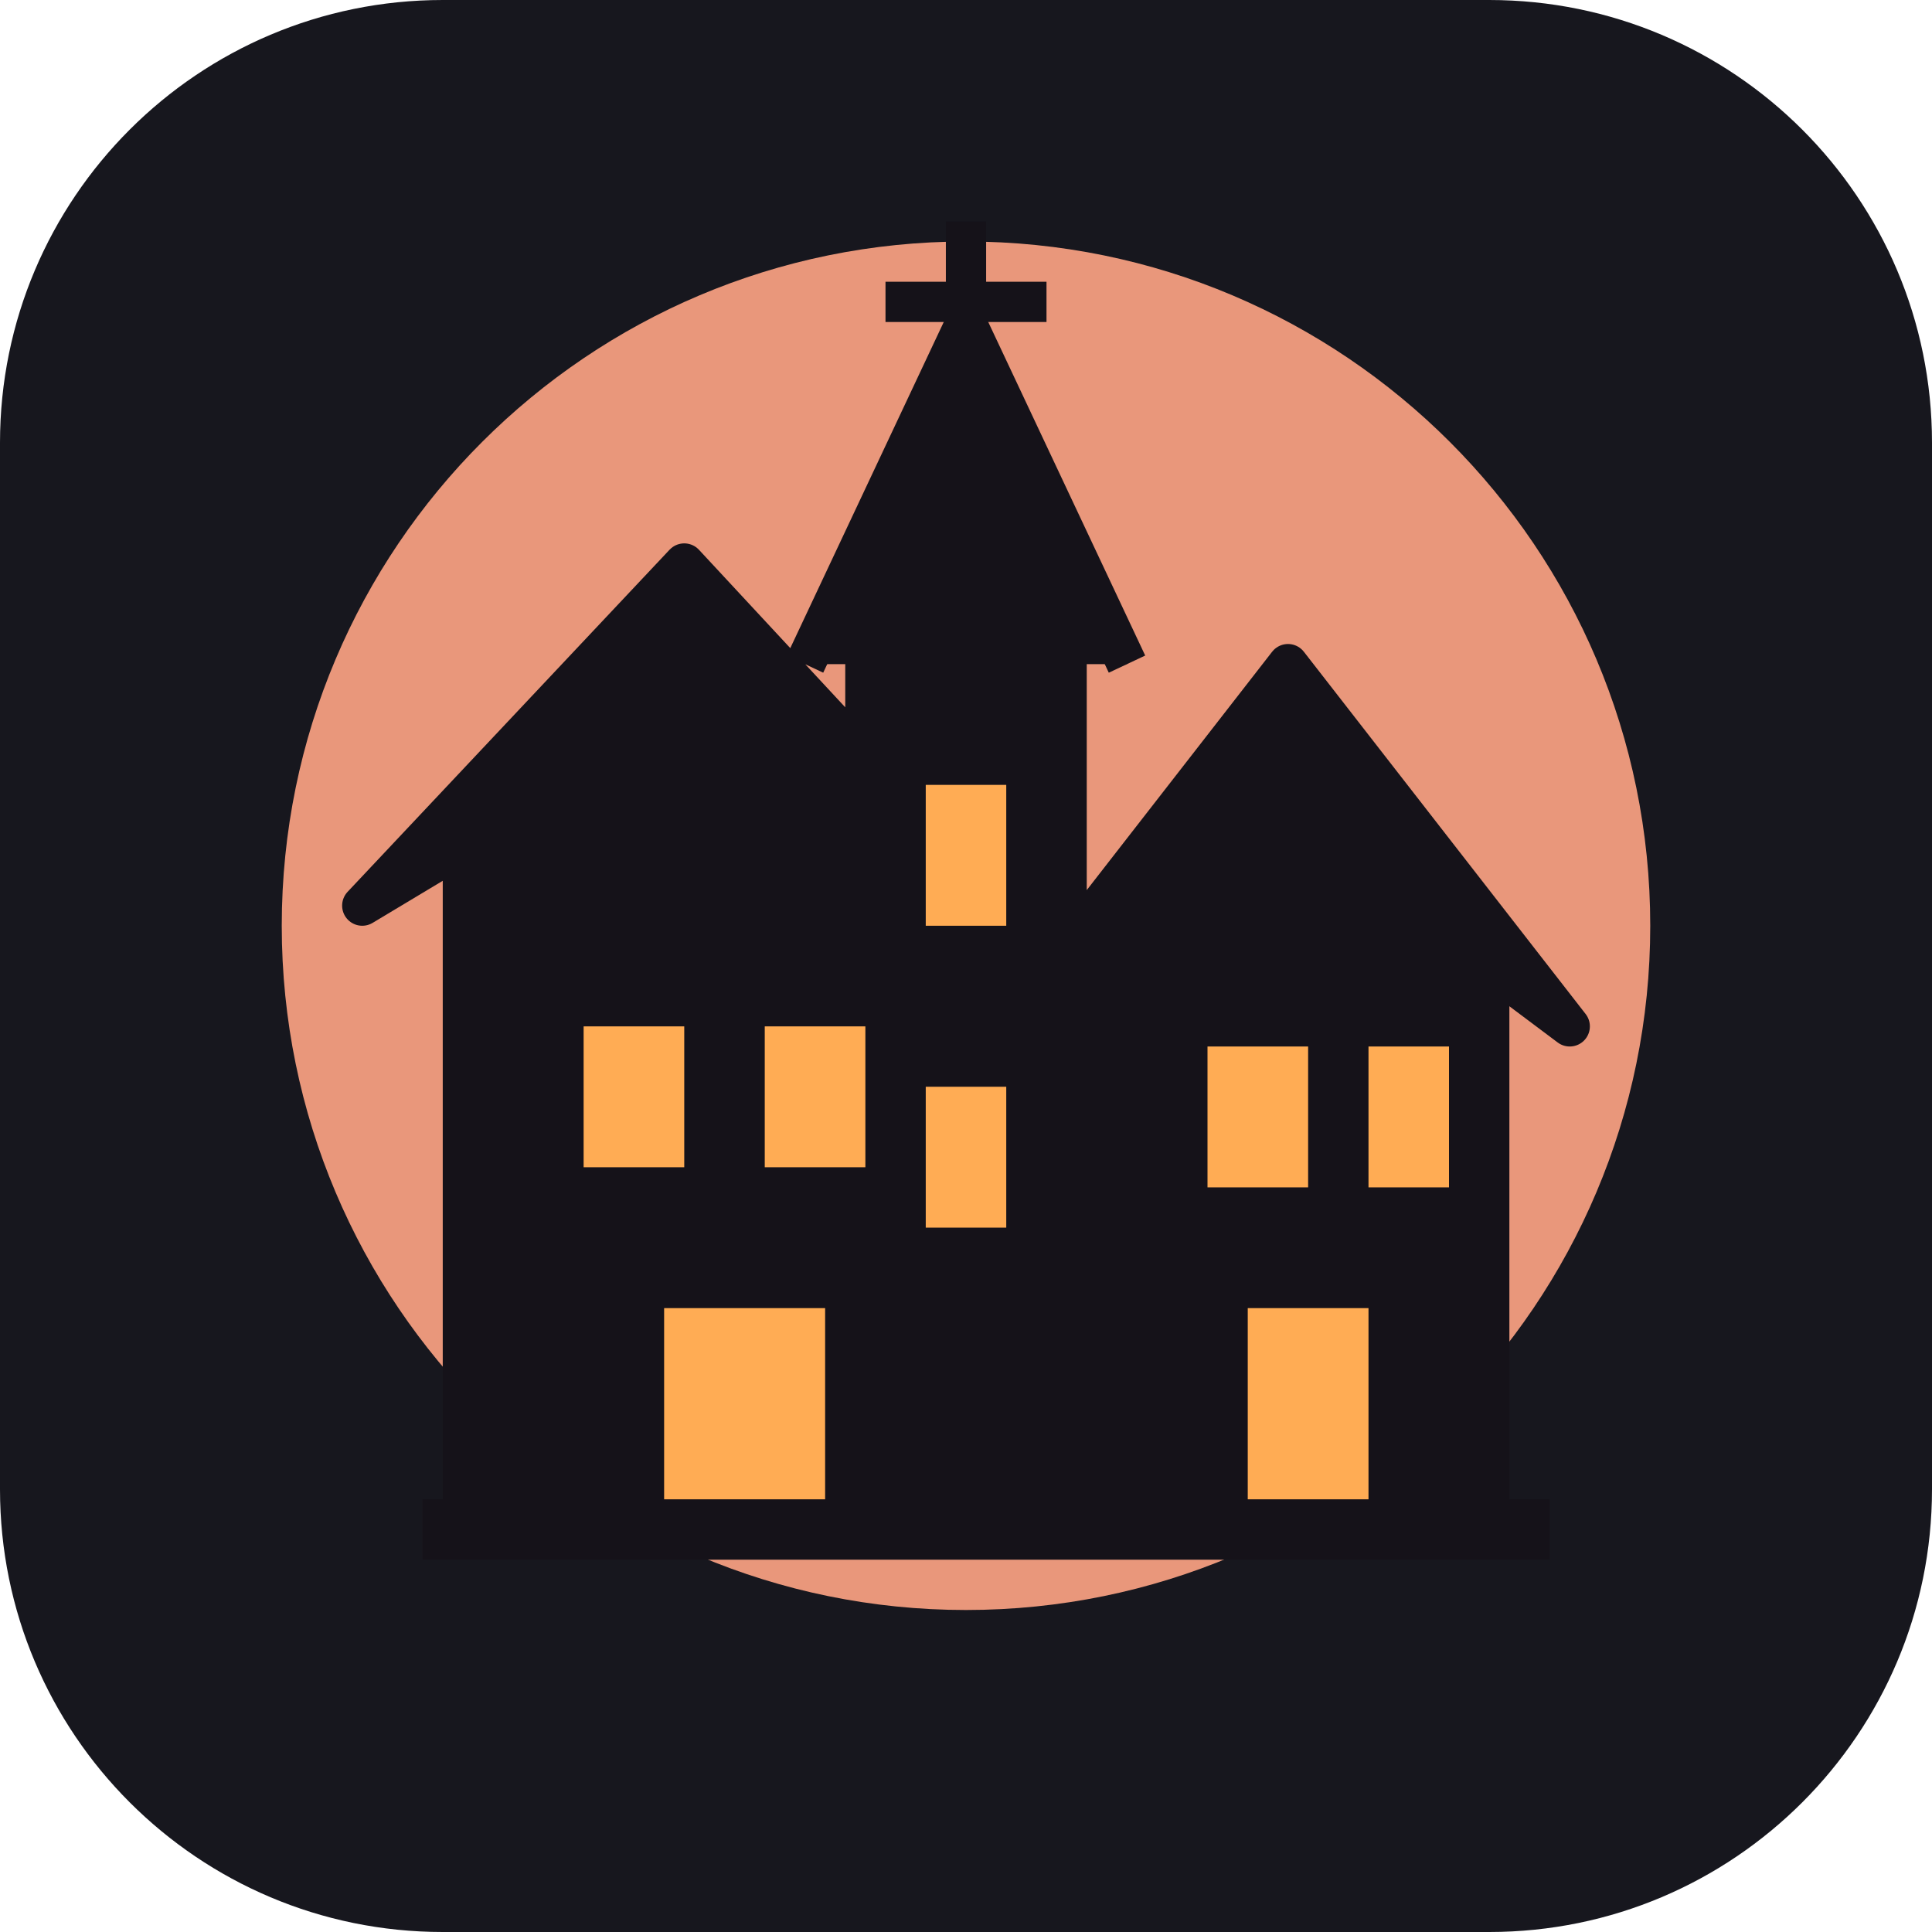
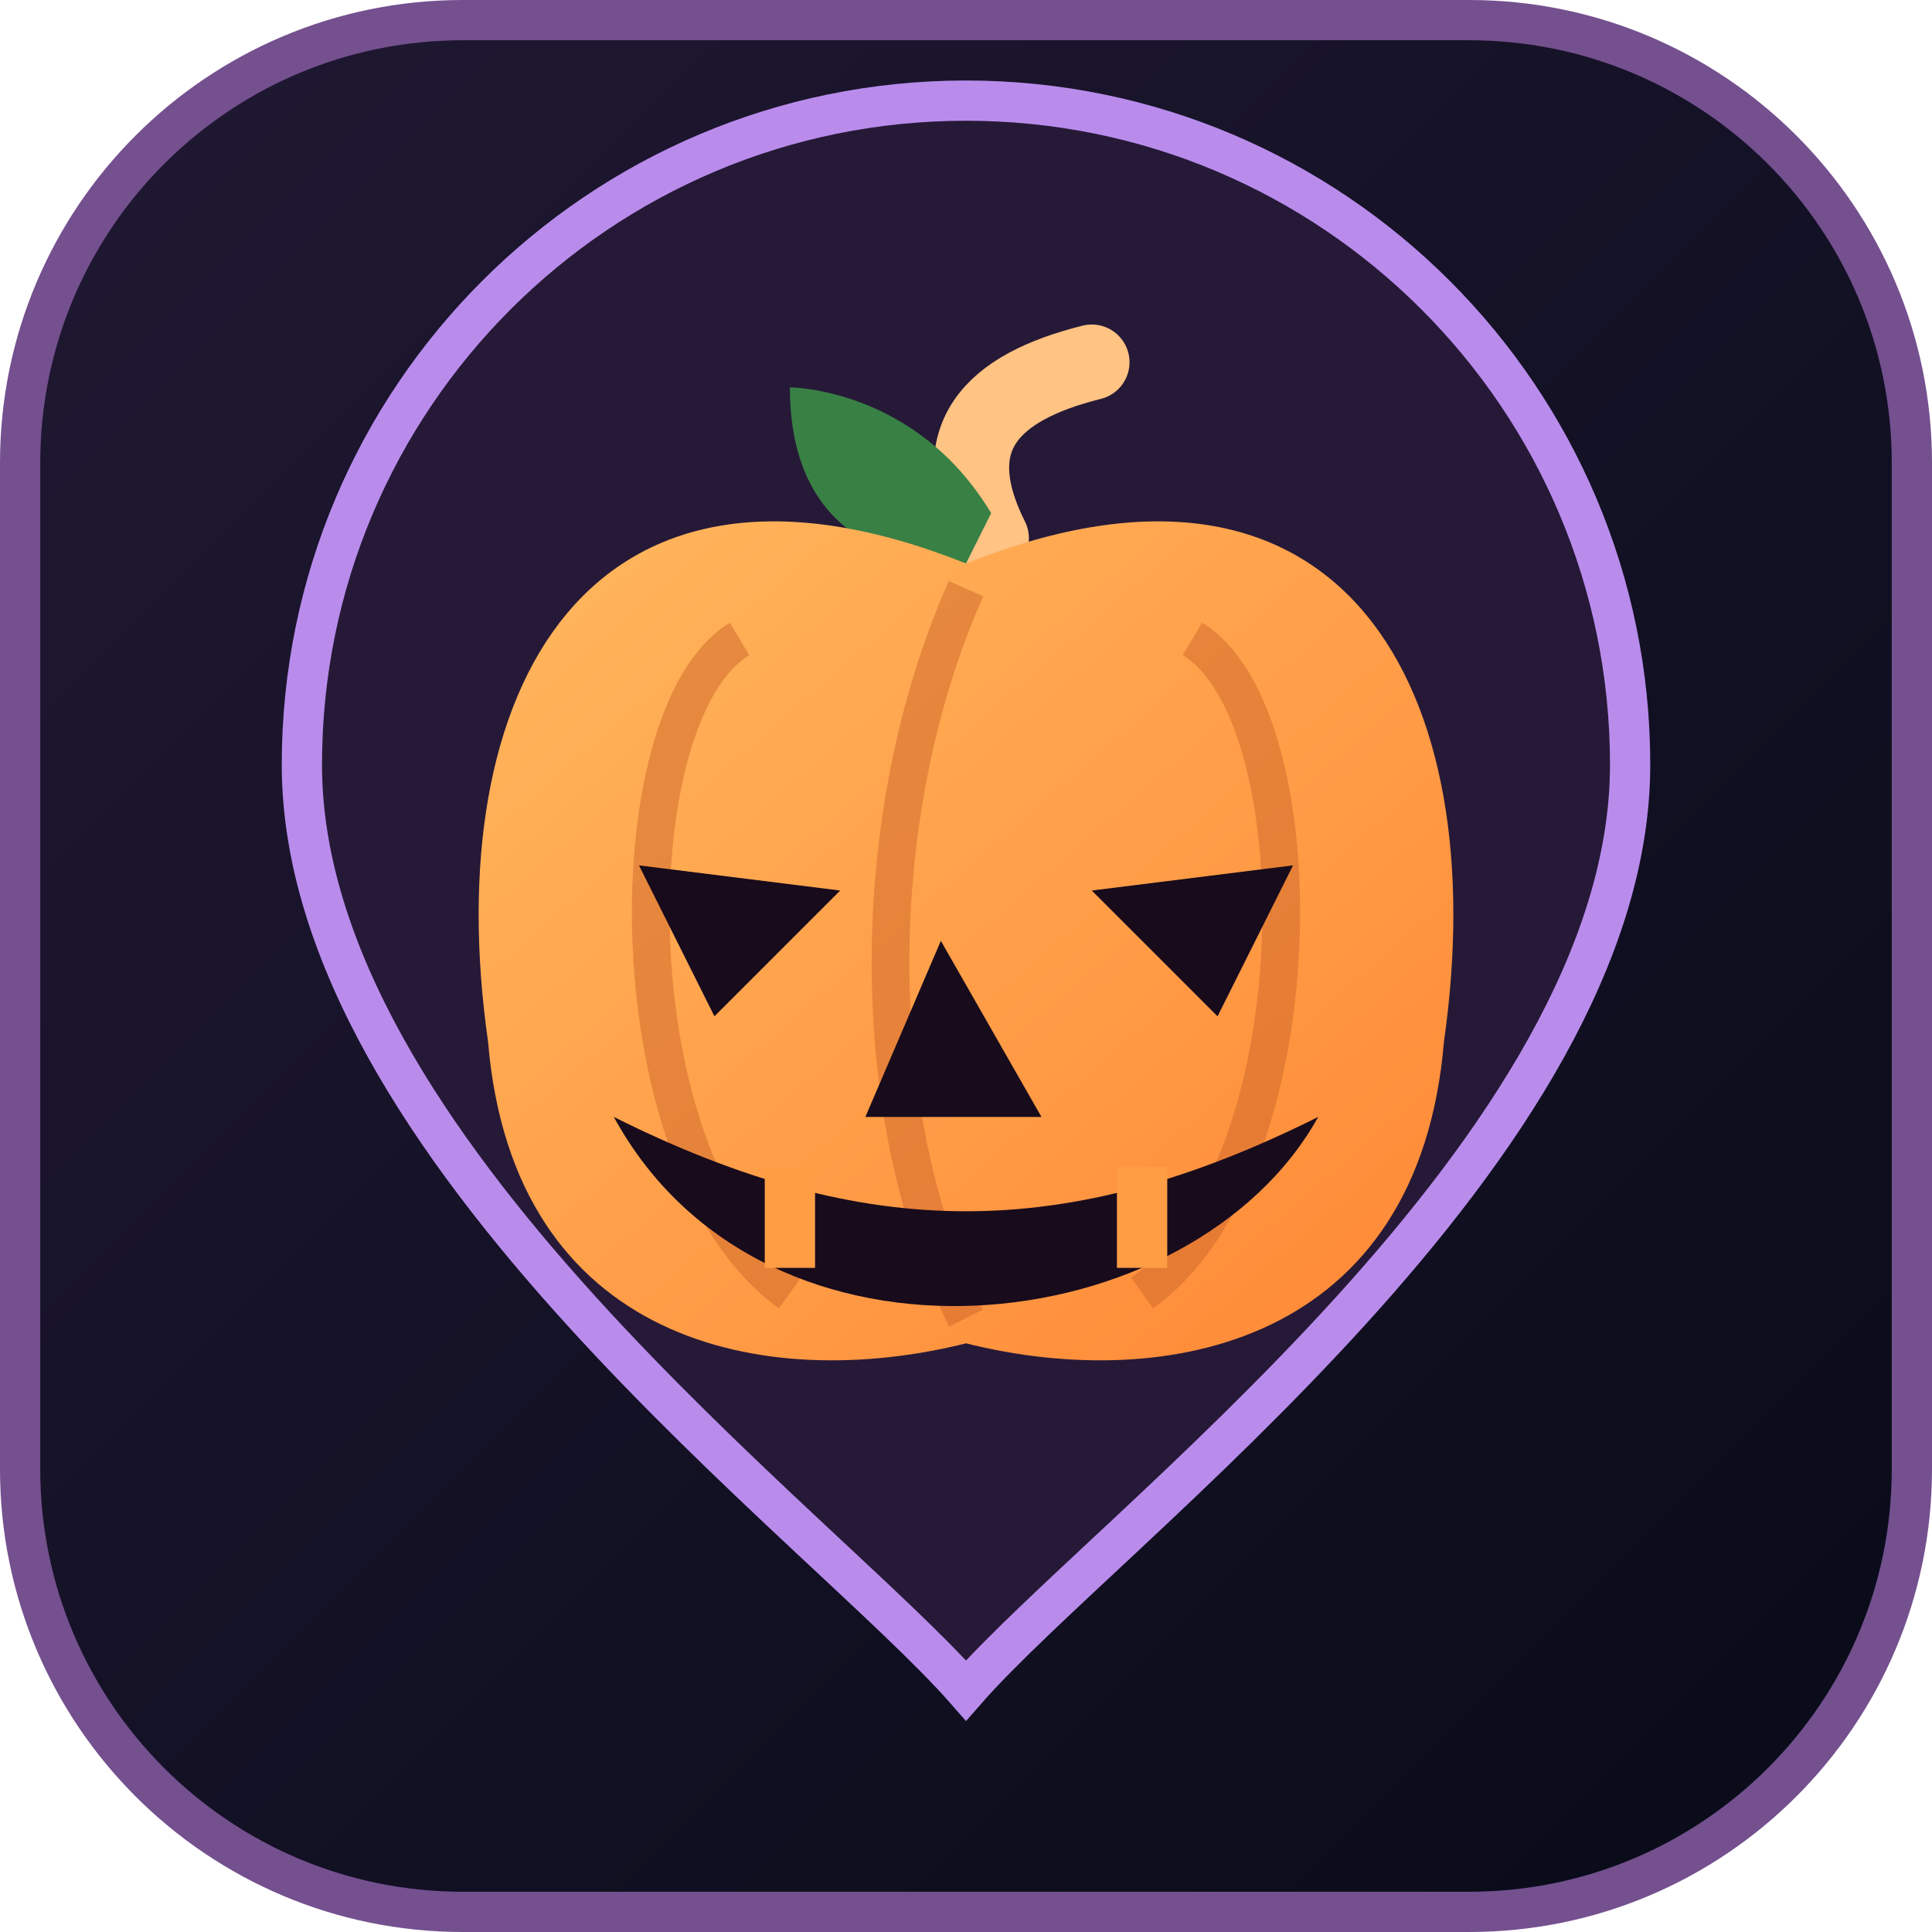
- <svg xmlns="http://www.w3.org/2000/svg" viewBox="0 0 96 96">
-   <rect width="96" height="96" rx="22" fill="#17171e" />
-   <circle cx="48" cy="46" r="34" fill="#e9977b" />
-   <g transform="translate(16 10)">
-     <path d="M7 65V32L2 35 18 18l13 14v33M27 65V23h10v42M24 23l8-17 8 17M37 65V38l-3 3 14-18 14 18-4-3v27" fill="#151219" stroke="#151219" stroke-width="2" stroke-linejoin="round" />
-     <path d="M13 41h5v7h-5zm9 0h5v7h-5zM30 29h4v7h-4zm0 15h4v7h-4zm14-2h5v7h-5zm8 0h4v7h-4zM17 55h8v12h-8zm29 0h6v12h-6z" fill="#ffac54" />
-     <path d="M32 7V1M28 5h8" stroke="#151219" stroke-width="2" />
-     <path d="M5 66h56" stroke="#151219" stroke-width="3" />
+ <svg xmlns="http://www.w3.org/2000/svg" width="96" height="96" viewBox="0 0 96 96">
+   <defs>
+     <linearGradient id="night" x2="1" y2="1">
+       <stop stop-color="#201833" />
+       <stop offset="1" stop-color="#080b18" />
+     </linearGradient>
+     <linearGradient id="amber" x2="1" y2="1">
+       <stop stop-color="#ffb85e" />
+       <stop offset="1" stop-color="#ff8735" />
+     </linearGradient>
+   </defs>
+   <rect x="1" y="1" width="94" height="94" rx="22" fill="url(#night)" stroke="#74508f" stroke-width="2" />
+   <path d="M48 84C41 76 15 57 15 38a33 33 0 0 1 66 0c0 19-26 38-33 46Z" fill="#261937" stroke="#b98cec" stroke-width="2" />
+   <g transform="translate(18 13) scale(1.25)">
+     <path d="M25 11C23 7 25 5 29 4" fill="none" stroke="#ffc384" stroke-width="3" stroke-linecap="round" />
+     <path d="M25 10c-3-5-8-5-8-5 0 5 3 7 7 7" fill="#398044" />
+     <path d="M24 12C9 6 3 17 5 31c1 12 11 14 19 12 8 2 18 0 19-12 2-14-4-25-19-19Z" fill="url(#amber)" />
+     <path d="M15 15C10 18 10 36 17 41M33 15c5 3 5 21-2 26M24 13c-4 9-4 21 0 29" fill="none" stroke="#ce662a" stroke-width="1.5" opacity=".5" />
+     <path d="m11 24 8 1-5 5zm26 0-8 1 5 5zM23 27l-3 7h7zM10 34c10 5 18 5 28 0-5 9-22 11-28 0Z" fill="#180b1c" />
+     <path d="M17 36v4m14-4v4" stroke="#ff9d45" stroke-width="2" />
  </g>
</svg>
